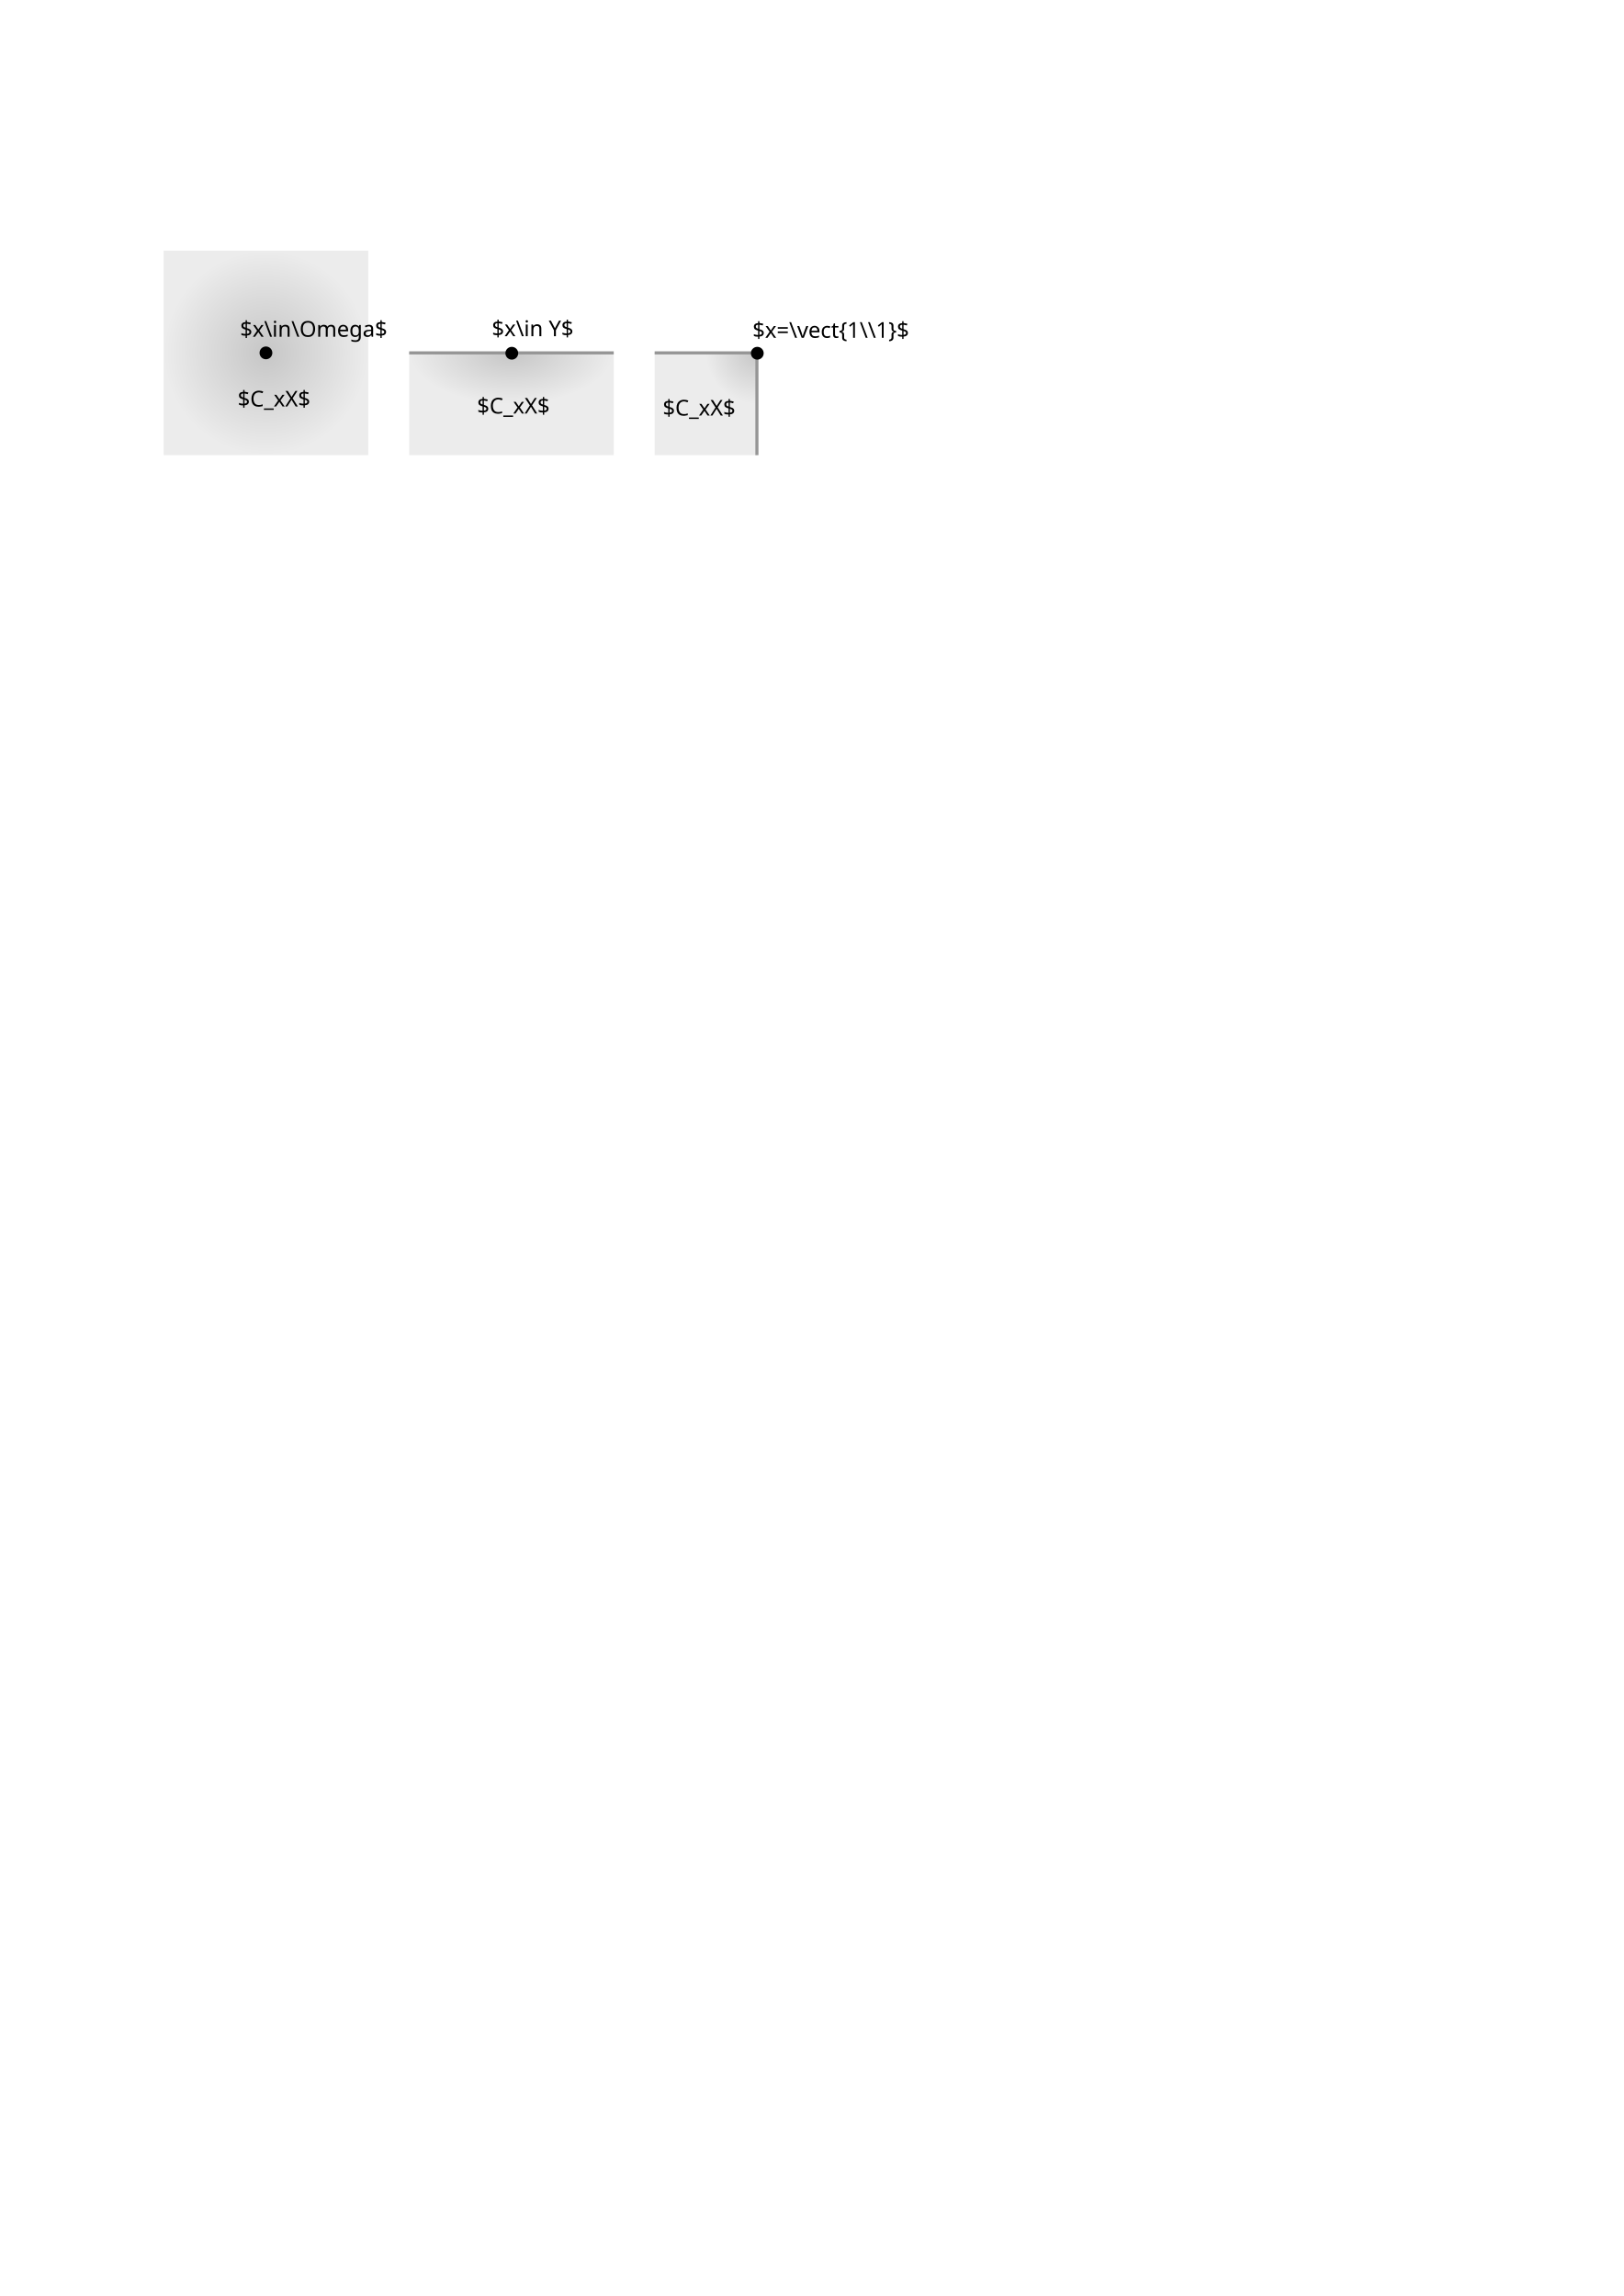
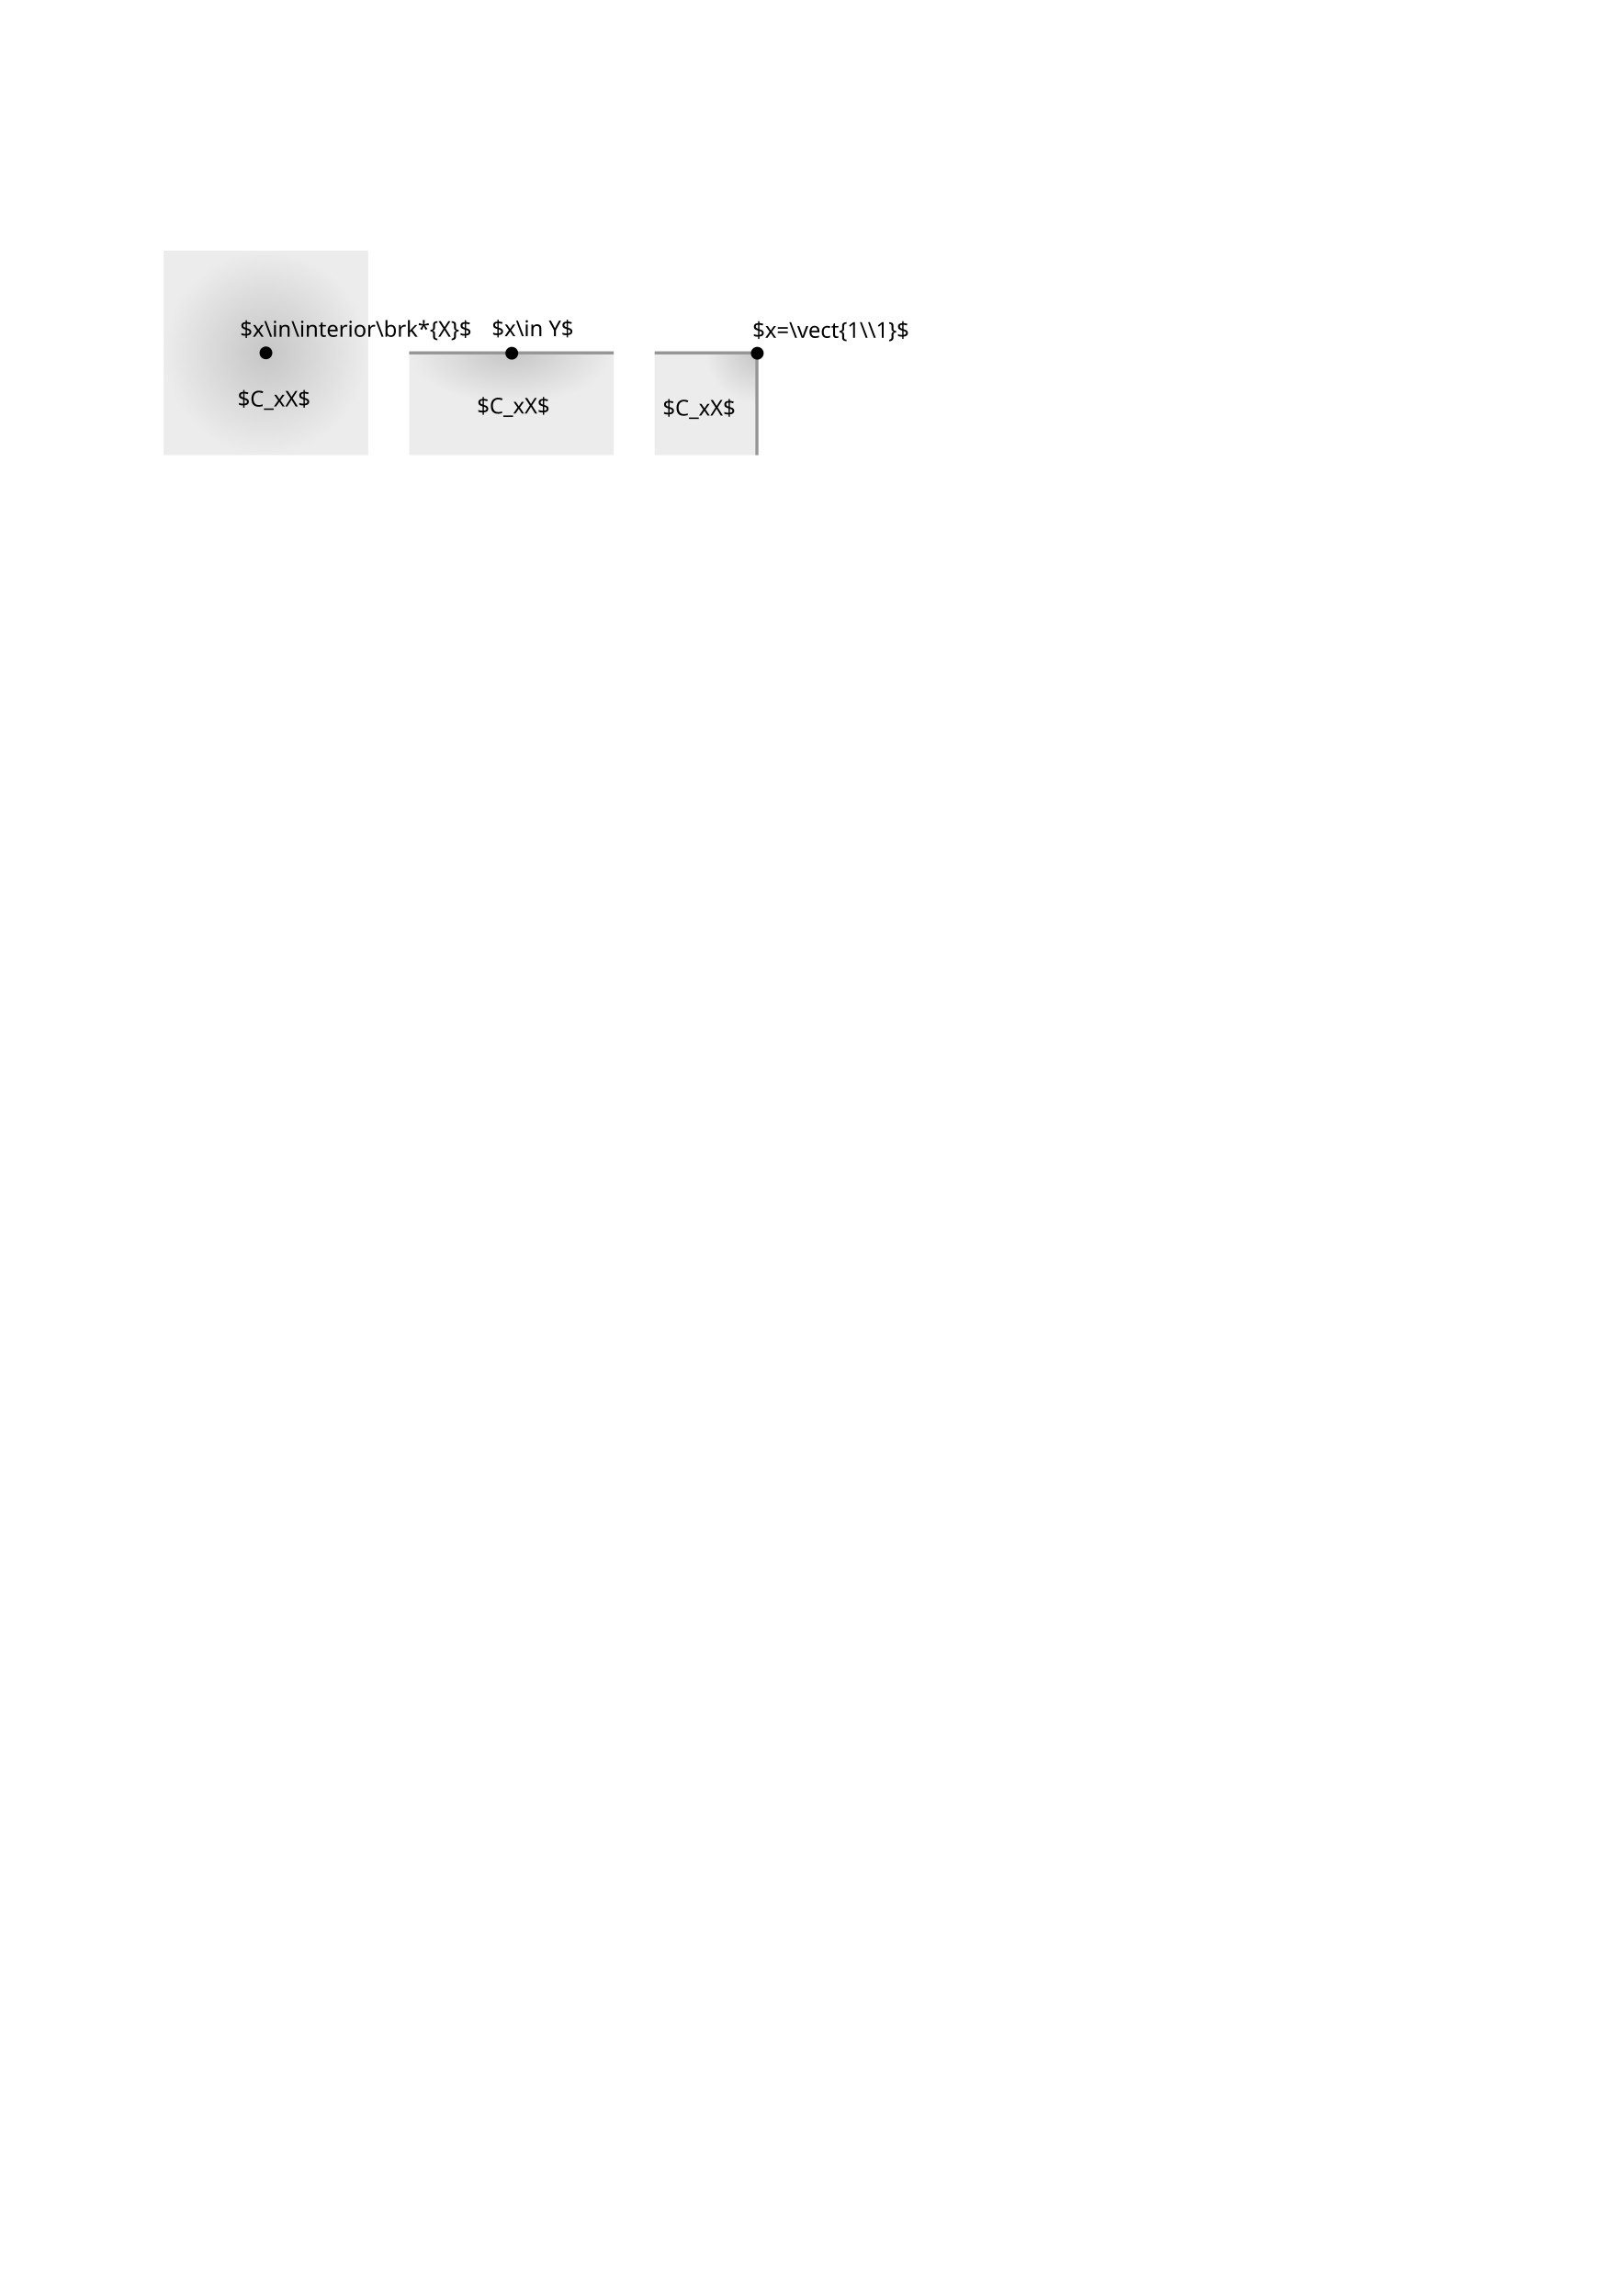
<svg xmlns="http://www.w3.org/2000/svg" xmlns:xlink="http://www.w3.org/1999/xlink" width="210mm" height="297mm" viewBox="0 0 210 297" version="1.1" id="svg8470">
  <defs id="defs8464">
    <linearGradient id="linearGradient9023">
      <stop style="stop-color:#000000;stop-opacity:0.223" offset="0" id="stop9019" />
      <stop style="stop-color:#000000;stop-opacity:0.074" offset="1" id="stop9021" />
    </linearGradient>
    <radialGradient xlink:href="#linearGradient9023" id="radialGradient9025" cx="34.861" cy="52.589" fx="34.861" fy="52.589" r="15.568" gradientTransform="matrix(0.8497669,7.2016819e-8,-7.2016812e-8,0.8497668,4.772098,0.9572339)" gradientUnits="userSpaceOnUse" />
    <radialGradient xlink:href="#linearGradient9023" id="radialGradient9025-7" cx="34.861" cy="68.157" fx="34.861" fy="68.157" r="15.568" gradientTransform="matrix(0.8497669,3.6008409e-8,-7.2016812e-8,0.4248834,36.5221,-74.60472)" gradientUnits="userSpaceOnUse" />
    <radialGradient xlink:href="#linearGradient9023" id="radialGradient9025-7-9" cx="50.429" cy="68.157" fx="50.429" fy="68.157" r="15.568" gradientTransform="matrix(0.4248835,3.600841e-8,-3.600841e-8,0.4248834,76.46938,-74.60472)" gradientUnits="userSpaceOnUse" />
  </defs>
  <g id="layer1">
    <rect style="opacity:1;fill:url(#radialGradient9025);fill-opacity:1;stroke:none;stroke-width:0.4;stroke-miterlimit:4;stroke-dasharray:none;stroke-opacity:1" id="rect9017" width="26.458" height="26.458" x="21.167" y="32.417" />
    <circle style="opacity:1;fill:#000000;fill-opacity:1;stroke:none;stroke-width:0.4;stroke-miterlimit:4;stroke-dasharray:none;stroke-opacity:1" id="path9029" cx="34.396" cy="45.646" r="0.827" />
    <rect style="opacity:1;fill:url(#radialGradient9025-7);fill-opacity:1;stroke:none;stroke-width:0.4;stroke-miterlimit:4;stroke-dasharray:none;stroke-opacity:1" id="rect9017-1" width="26.458" height="13.229" x="52.917" y="-58.875" transform="scale(1,-1)" />
    <path style="fill:none;stroke:#959595;stroke-width:0.4;stroke-linecap:butt;stroke-linejoin:miter;stroke-opacity:1;stroke-miterlimit:4;stroke-dasharray:none" d="M 52.917,45.646 H 79.375" id="path9109" />
    <circle style="opacity:1;fill:#000000;fill-opacity:1;stroke:none;stroke-width:0.4;stroke-miterlimit:4;stroke-dasharray:none;stroke-opacity:1" id="path9029-2" cx="66.193" cy="45.693" r="0.827" />
    <rect style="opacity:1;fill:url(#radialGradient9025-7-9);fill-opacity:1;stroke:none;stroke-width:0.4;stroke-miterlimit:4;stroke-dasharray:none;stroke-opacity:1" id="rect9017-1-9" width="13.229" height="13.229" x="84.667" y="-58.875" transform="scale(1,-1)" />
    <path style="fill:none;stroke:#959595;stroke-width:0.4;stroke-linecap:butt;stroke-linejoin:miter;stroke-miterlimit:4;stroke-dasharray:none;stroke-opacity:1" d="M 84.667,45.646 H 97.896 V 58.875" id="path9109-7" />
    <circle style="opacity:1;fill:#000000;fill-opacity:1;stroke:none;stroke-width:0.4;stroke-miterlimit:4;stroke-dasharray:none;stroke-opacity:1" id="path9029-2-4" cx="97.943" cy="45.693" r="0.827" />
    <text xml:space="preserve" style="font-style:normal;font-weight:normal;font-size:2.822px;line-height:1.25;font-family:sans-serif;letter-spacing:0px;word-spacing:0px;fill:#000000;fill-opacity:1;stroke:none;stroke-width:0.265" x="63.61" y="43.495" id="text9132">
      <tspan id="tspan9130" x="63.61" y="43.495" style="stroke-width:0.265">$x\in Y$</tspan>
    </text>
    <text xml:space="preserve" style="font-style:normal;font-weight:normal;font-size:2.822px;line-height:1.25;font-family:sans-serif;letter-spacing:0px;word-spacing:0px;fill:#000000;fill-opacity:1;stroke:none;stroke-width:0.265" x="97.328" y="43.691" id="text9132-8">
      <tspan id="tspan9130-4" x="97.328" y="43.691" style="stroke-width:0.265">$x=\vect{1\\1}$</tspan>
    </text>
    <text xml:space="preserve" style="font-style:normal;font-weight:normal;font-size:2.822px;line-height:1.25;font-family:sans-serif;letter-spacing:0px;word-spacing:0px;fill:#000000;fill-opacity:1;stroke:none;stroke-width:0.265" x="30.736" y="52.582" id="text9162">
      <tspan id="tspan9160" x="30.736" y="52.582" style="stroke-width:0.265">$C_xX$</tspan>
    </text>
    <text xml:space="preserve" style="font-style:normal;font-weight:normal;font-size:2.822px;line-height:1.25;font-family:sans-serif;letter-spacing:0px;word-spacing:0px;fill:#000000;fill-opacity:1;stroke:none;stroke-width:0.265" x="61.696" y="53.495" id="text9166">
      <tspan id="tspan9164" x="61.696" y="53.495" style="stroke-width:0.265">$C_xX$</tspan>
    </text>
    <text id="text845" y="43.558" x="31.045" style="font-style:normal;font-weight:normal;font-size:2.822px;line-height:1.25;font-family:sans-serif;letter-spacing:0px;word-spacing:0px;fill:#000000;fill-opacity:1;stroke:none;stroke-width:0.265" xml:space="preserve">
-       <tspan style="stroke-width:0.265" y="43.558" x="31.045" id="tspan843">$x\in\Omega$</tspan>
+       <tspan style="stroke-width:0.265" y="43.558" x="31.045" id="tspan843">$x\in\interior\brk*{X}$</tspan>
    </text>
    <text xml:space="preserve" style="font-style:normal;font-weight:normal;font-size:2.822px;line-height:1.25;font-family:sans-serif;letter-spacing:0px;word-spacing:0px;fill:#000000;fill-opacity:1;stroke:none;stroke-width:0.265" x="85.71" y="53.756" id="text9166-3">
      <tspan id="tspan9164-6" x="85.71" y="53.756" style="stroke-width:0.265">$C_xX$</tspan>
    </text>
  </g>
</svg>
